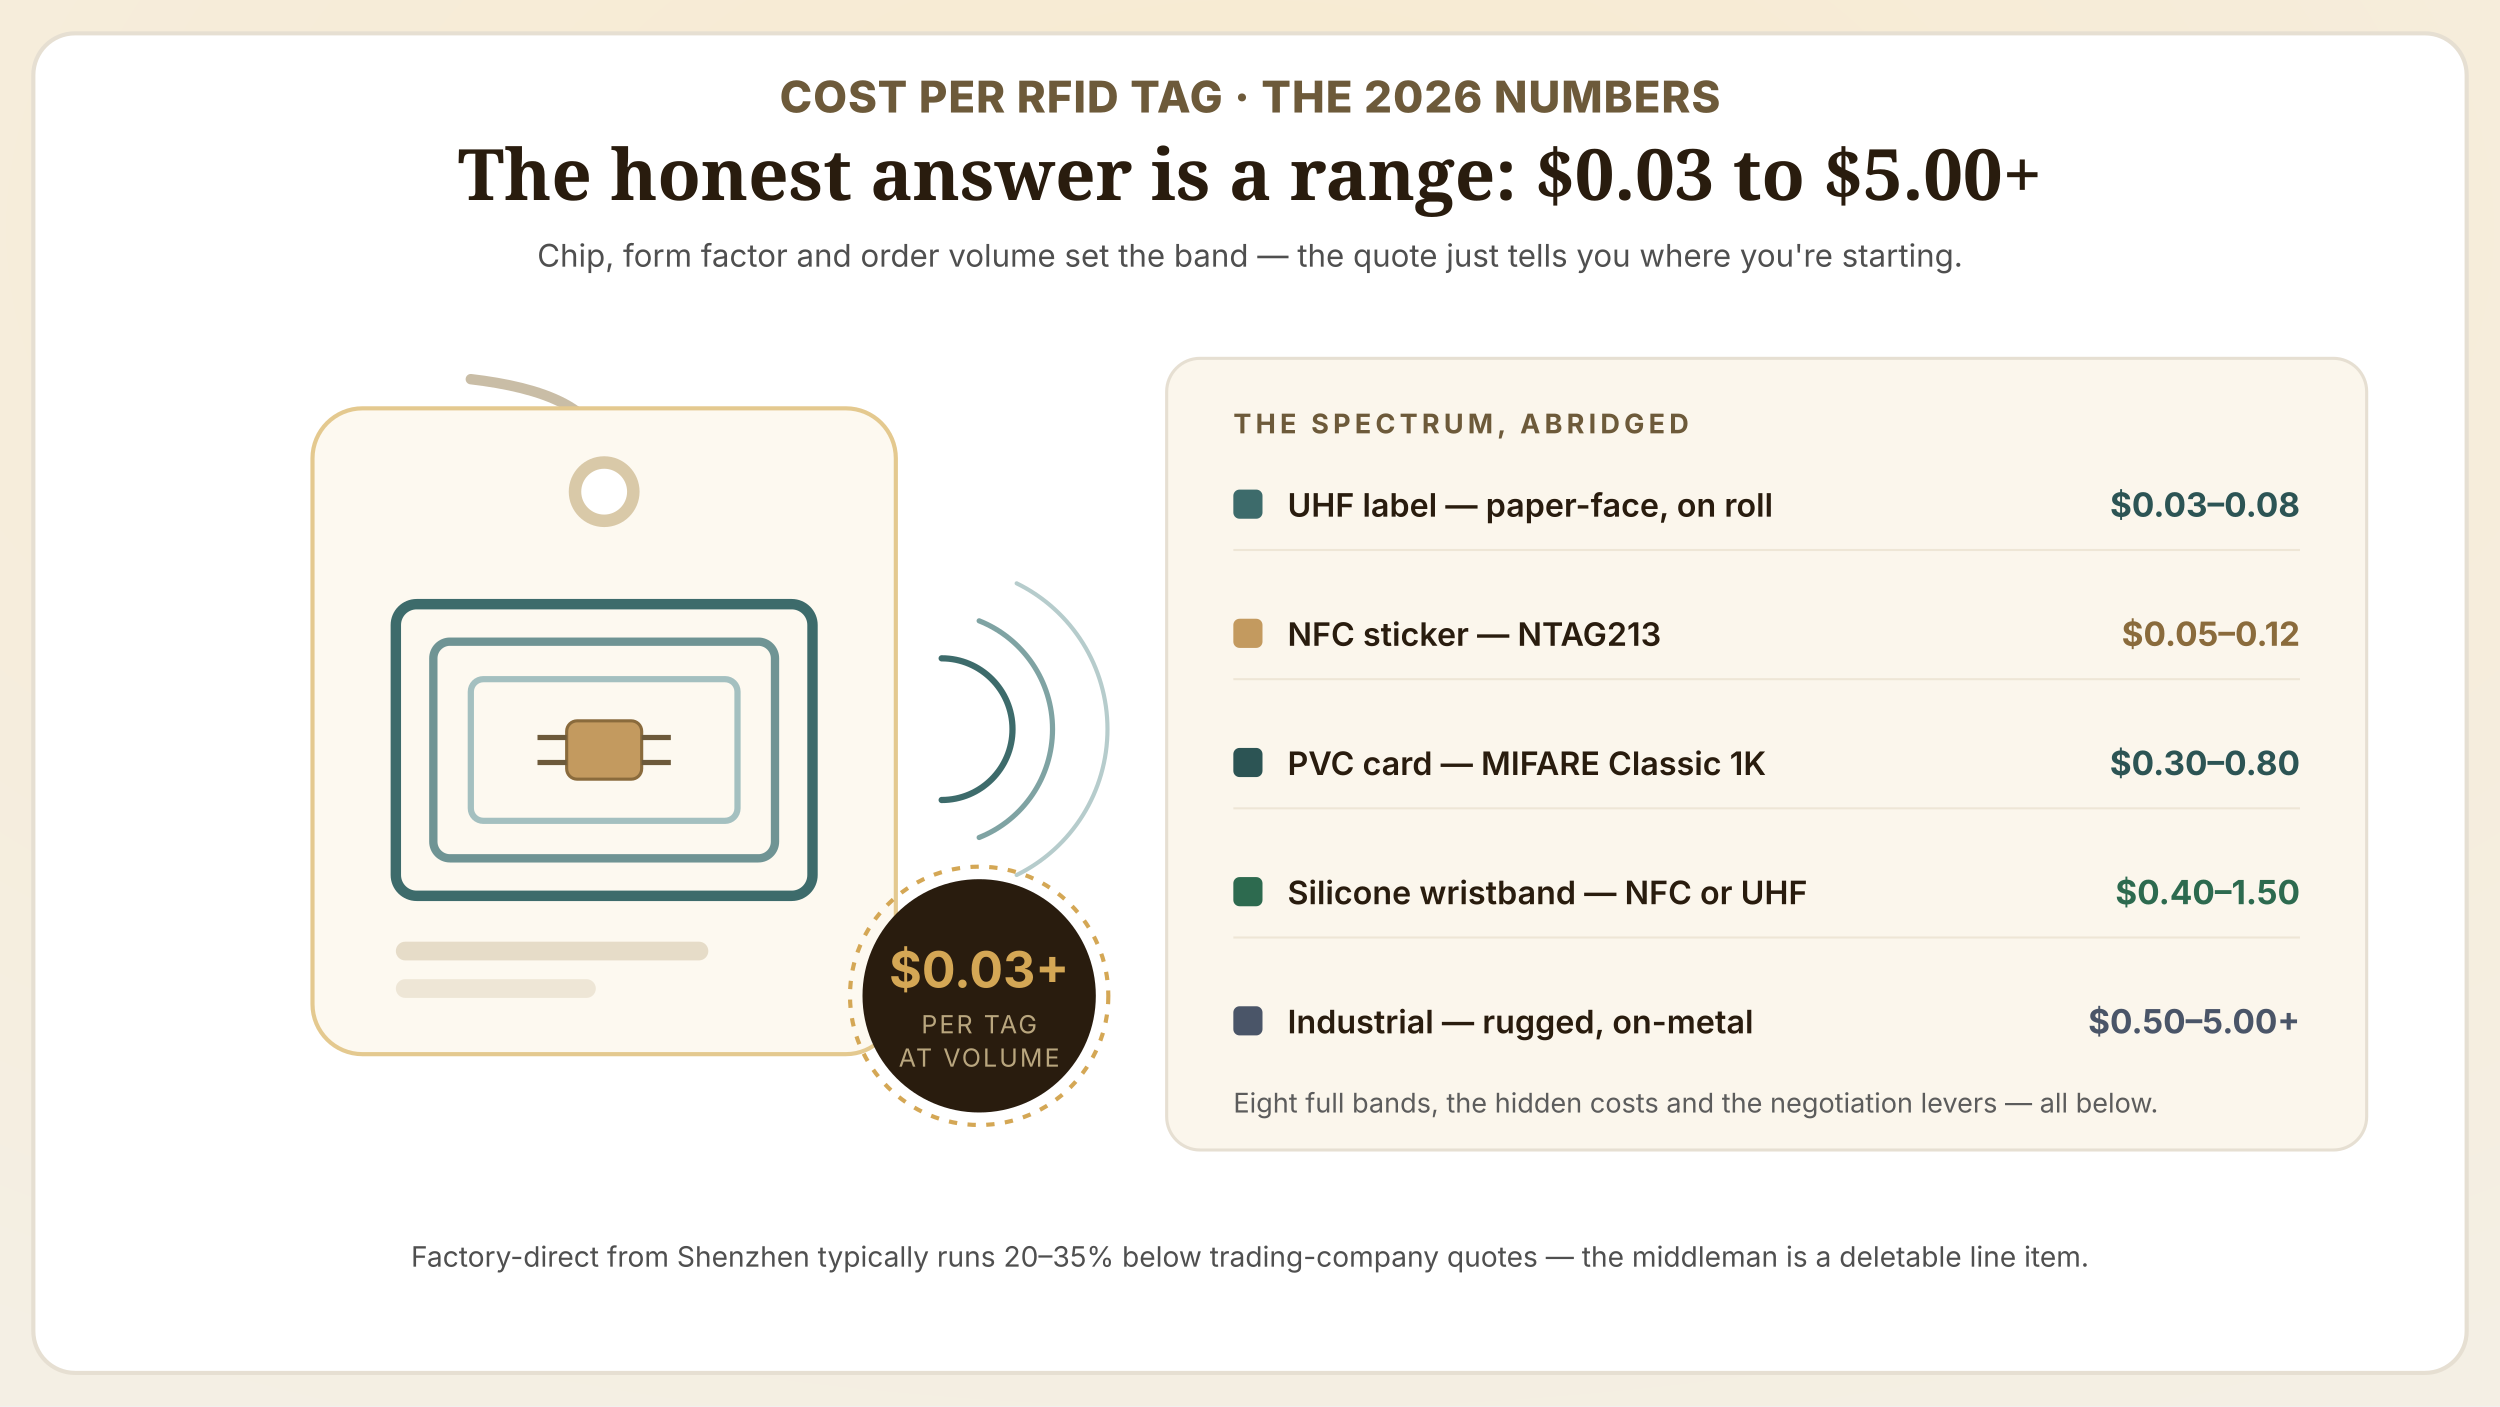
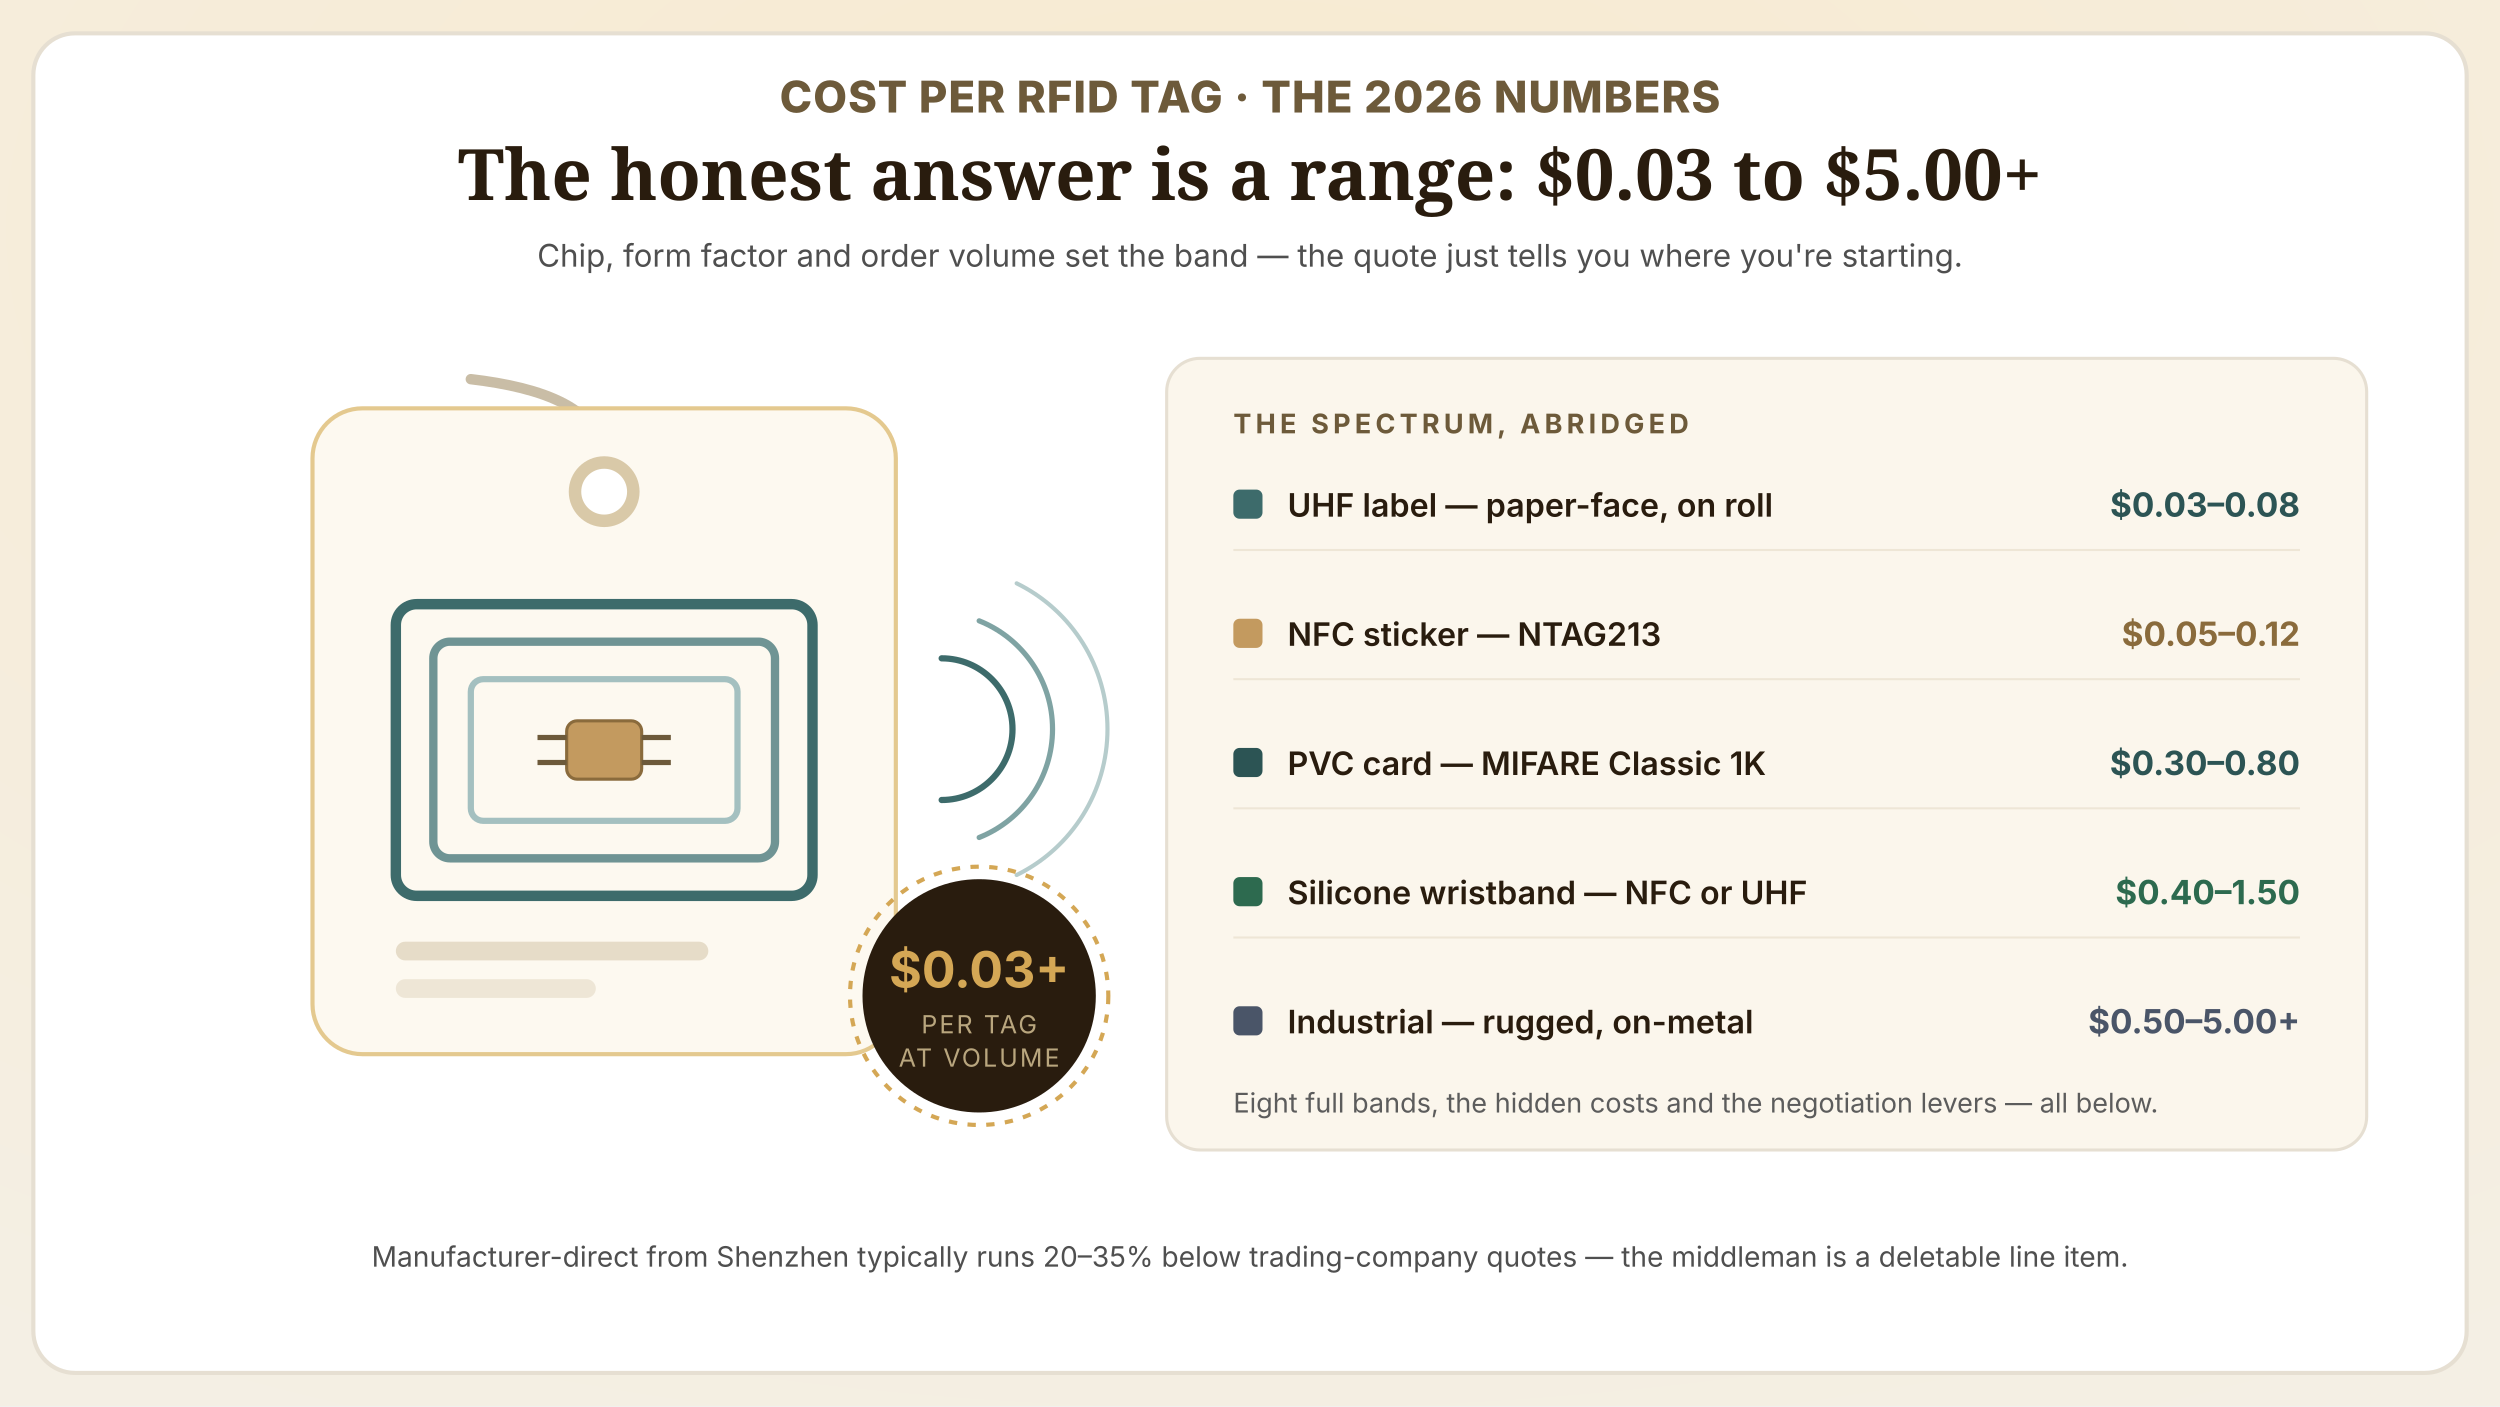
<svg xmlns="http://www.w3.org/2000/svg" viewBox="0 0 1200 675" role="img" aria-labelledby="t d" font-family="Inter, -apple-system, BlinkMacSystemFont, 'Segoe UI', Roboto, sans-serif">
  <defs>
    <radialGradient id="bg" cx="50%" cy="16%" r="94%">
      <stop offset="0%" stop-color="#f8ead0" />
      <stop offset="100%" stop-color="#f4efe4" />
    </radialGradient>
  </defs>
  <rect width="1200" height="675" fill="url(#bg)" />
  <rect x="16" y="16" width="1168" height="643" rx="20" fill="#ffffff" stroke="#e6dfd2" stroke-width="2" />
  <text x="600" y="54" text-anchor="middle" font-size="21" font-weight="800" letter-spacing="0.5" fill="#6d5a3a">COST PER RFID TAG · THE 2026 NUMBERS</text>
  <text x="600" y="96" text-anchor="middle" font-family="Lora, Georgia, serif" font-size="34" font-weight="700" fill="#291c0e">The honest answer is a range: $0.03 to $5.00+</text>
  <text x="600" y="128" text-anchor="middle" font-size="15" fill="#4f4f4f">Chip, form factor and order volume set the band — the quote just tells you where you're starting.</text>
  <path d="M290 222 C290 196 260 186 226 182" fill="none" stroke="#c9bda6" stroke-width="5" stroke-linecap="round" />
  <rect x="150" y="196" width="280" height="310" rx="24" fill="#fdf9f0" stroke="#e4c98f" stroke-width="2" />
  <circle cx="290" cy="236" r="14" fill="#ffffff" stroke="#d9c9a8" stroke-width="6" />
  <rect x="190" y="290" width="200" height="140" rx="10" fill="none" stroke="#3d6b6b" stroke-width="5" />
  <rect x="208" y="308" width="164" height="104" rx="8" fill="none" stroke="#6f9494" stroke-width="4" />
  <rect x="226" y="326" width="128" height="68" rx="6" fill="none" stroke="#a4c0c0" stroke-width="3" />
  <rect x="272" y="346" width="36" height="28" rx="5" fill="#c39a5f" stroke="#8a6b3c" stroke-width="1.5" />
  <line x1="272" y1="354" x2="258" y2="354" stroke="#6d5a3a" stroke-width="2.5" />
  <line x1="272" y1="366" x2="258" y2="366" stroke="#6d5a3a" stroke-width="2.5" />
  <line x1="308" y1="354" x2="322" y2="354" stroke="#6d5a3a" stroke-width="2.5" />
  <line x1="308" y1="366" x2="322" y2="366" stroke="#6d5a3a" stroke-width="2.5" />
  <rect x="190" y="452" width="150" height="9" rx="4.5" fill="#e6dcc8" />
  <rect x="190" y="470" width="96" height="9" rx="4.5" fill="#eee6d6" />
  <path d="M 452 316 a 34 34 0 0 1 0 68" fill="none" stroke="#3d6b6b" stroke-width="3" stroke-linecap="round" />
  <path d="M 470 298 a 56 56 0 0 1 0 104" fill="none" stroke="#7fa3a3" stroke-width="2.5" stroke-linecap="round" />
  <path d="M 488 280 a 78 78 0 0 1 0 140" fill="none" stroke="#b6cccc" stroke-width="2" stroke-linecap="round" />
  <circle cx="470" cy="478" r="56" fill="#291c0e" />
  <circle cx="470" cy="478" r="62" fill="none" stroke="#d4a755" stroke-width="2" stroke-dasharray="4 5" />
  <text x="470" y="474" text-anchor="middle" font-size="24" font-weight="700" fill="#d4a755">$0.03+</text>
  <text x="470" y="496" text-anchor="middle" font-size="12" letter-spacing="1" fill="#b9a67e">PER TAG</text>
  <text x="470" y="512" text-anchor="middle" font-size="12" letter-spacing="1" fill="#b9a67e">AT VOLUME</text>
  <rect x="560" y="172" width="576" height="380" rx="16" fill="#fbf6ec" stroke="#e6dfd2" stroke-width="1.5" />
  <text x="592" y="208" font-size="13" font-weight="700" letter-spacing="2" fill="#6d5a3a">THE SPECTRUM, ABRIDGED</text>
  <rect x="592" y="235" width="14" height="14" rx="3" fill="#3d6b6b" />
  <text x="618" y="248" font-size="15.5" font-weight="600" fill="#291c0e">UHF label — paper-face, on roll</text>
  <text x="1104" y="248" text-anchor="end" font-size="16" font-weight="700" fill="#2c5454">$0.03–0.08</text>
  <line x1="592" y1="264" x2="1104" y2="264" stroke="#eee6d6" stroke-width="1" />
  <rect x="592" y="297" width="14" height="14" rx="3" fill="#c39a5f" />
  <text x="618" y="310" font-size="15.5" font-weight="600" fill="#291c0e">NFC sticker — NTAG213</text>
  <text x="1104" y="310" text-anchor="end" font-size="16" font-weight="700" fill="#8a6b3c">$0.05–0.12</text>
  <line x1="592" y1="326" x2="1104" y2="326" stroke="#eee6d6" stroke-width="1" />
  <rect x="592" y="359" width="14" height="14" rx="3" fill="#2c5454" />
  <text x="618" y="372" font-size="15.5" font-weight="600" fill="#291c0e">PVC card — MIFARE Classic 1K</text>
  <text x="1104" y="372" text-anchor="end" font-size="16" font-weight="700" fill="#2c5454">$0.30–0.80</text>
  <line x1="592" y1="388" x2="1104" y2="388" stroke="#eee6d6" stroke-width="1" />
  <rect x="592" y="421" width="14" height="14" rx="3" fill="#2d6a4f" />
  <text x="618" y="434" font-size="15.5" font-weight="600" fill="#291c0e">Silicone wristband — NFC or UHF</text>
  <text x="1104" y="434" text-anchor="end" font-size="16" font-weight="700" fill="#2d6a4f">$0.40–1.50</text>
  <line x1="592" y1="450" x2="1104" y2="450" stroke="#eee6d6" stroke-width="1" />
  <rect x="592" y="483" width="14" height="14" rx="3" fill="#4a5568" />
  <text x="618" y="496" font-size="15.5" font-weight="600" fill="#291c0e">Industrial — rugged, on-metal</text>
  <text x="1104" y="496" text-anchor="end" font-size="16" font-weight="700" fill="#4a5568">$0.50–5.00+</text>
  <text x="592" y="534" font-size="13" fill="#5c5c5c">Eight full bands, the hidden costs and the negotiation levers — all below.</text>
-   <text x="600" y="608" text-anchor="middle" font-size="13.5" fill="#4f4f4f">Factory-direct from Shenzhen typically runs 20–35% below trading-company quotes — the middleman is a deletable line item.</text>
+   <text x="600" y="608" text-anchor="middle" font-size="13.5" fill="#4f4f4f">Manufacturer-direct from Shenzhen typically runs 20–35% below trading-company quotes — the middleman is a deletable line item.</text>
</svg>
